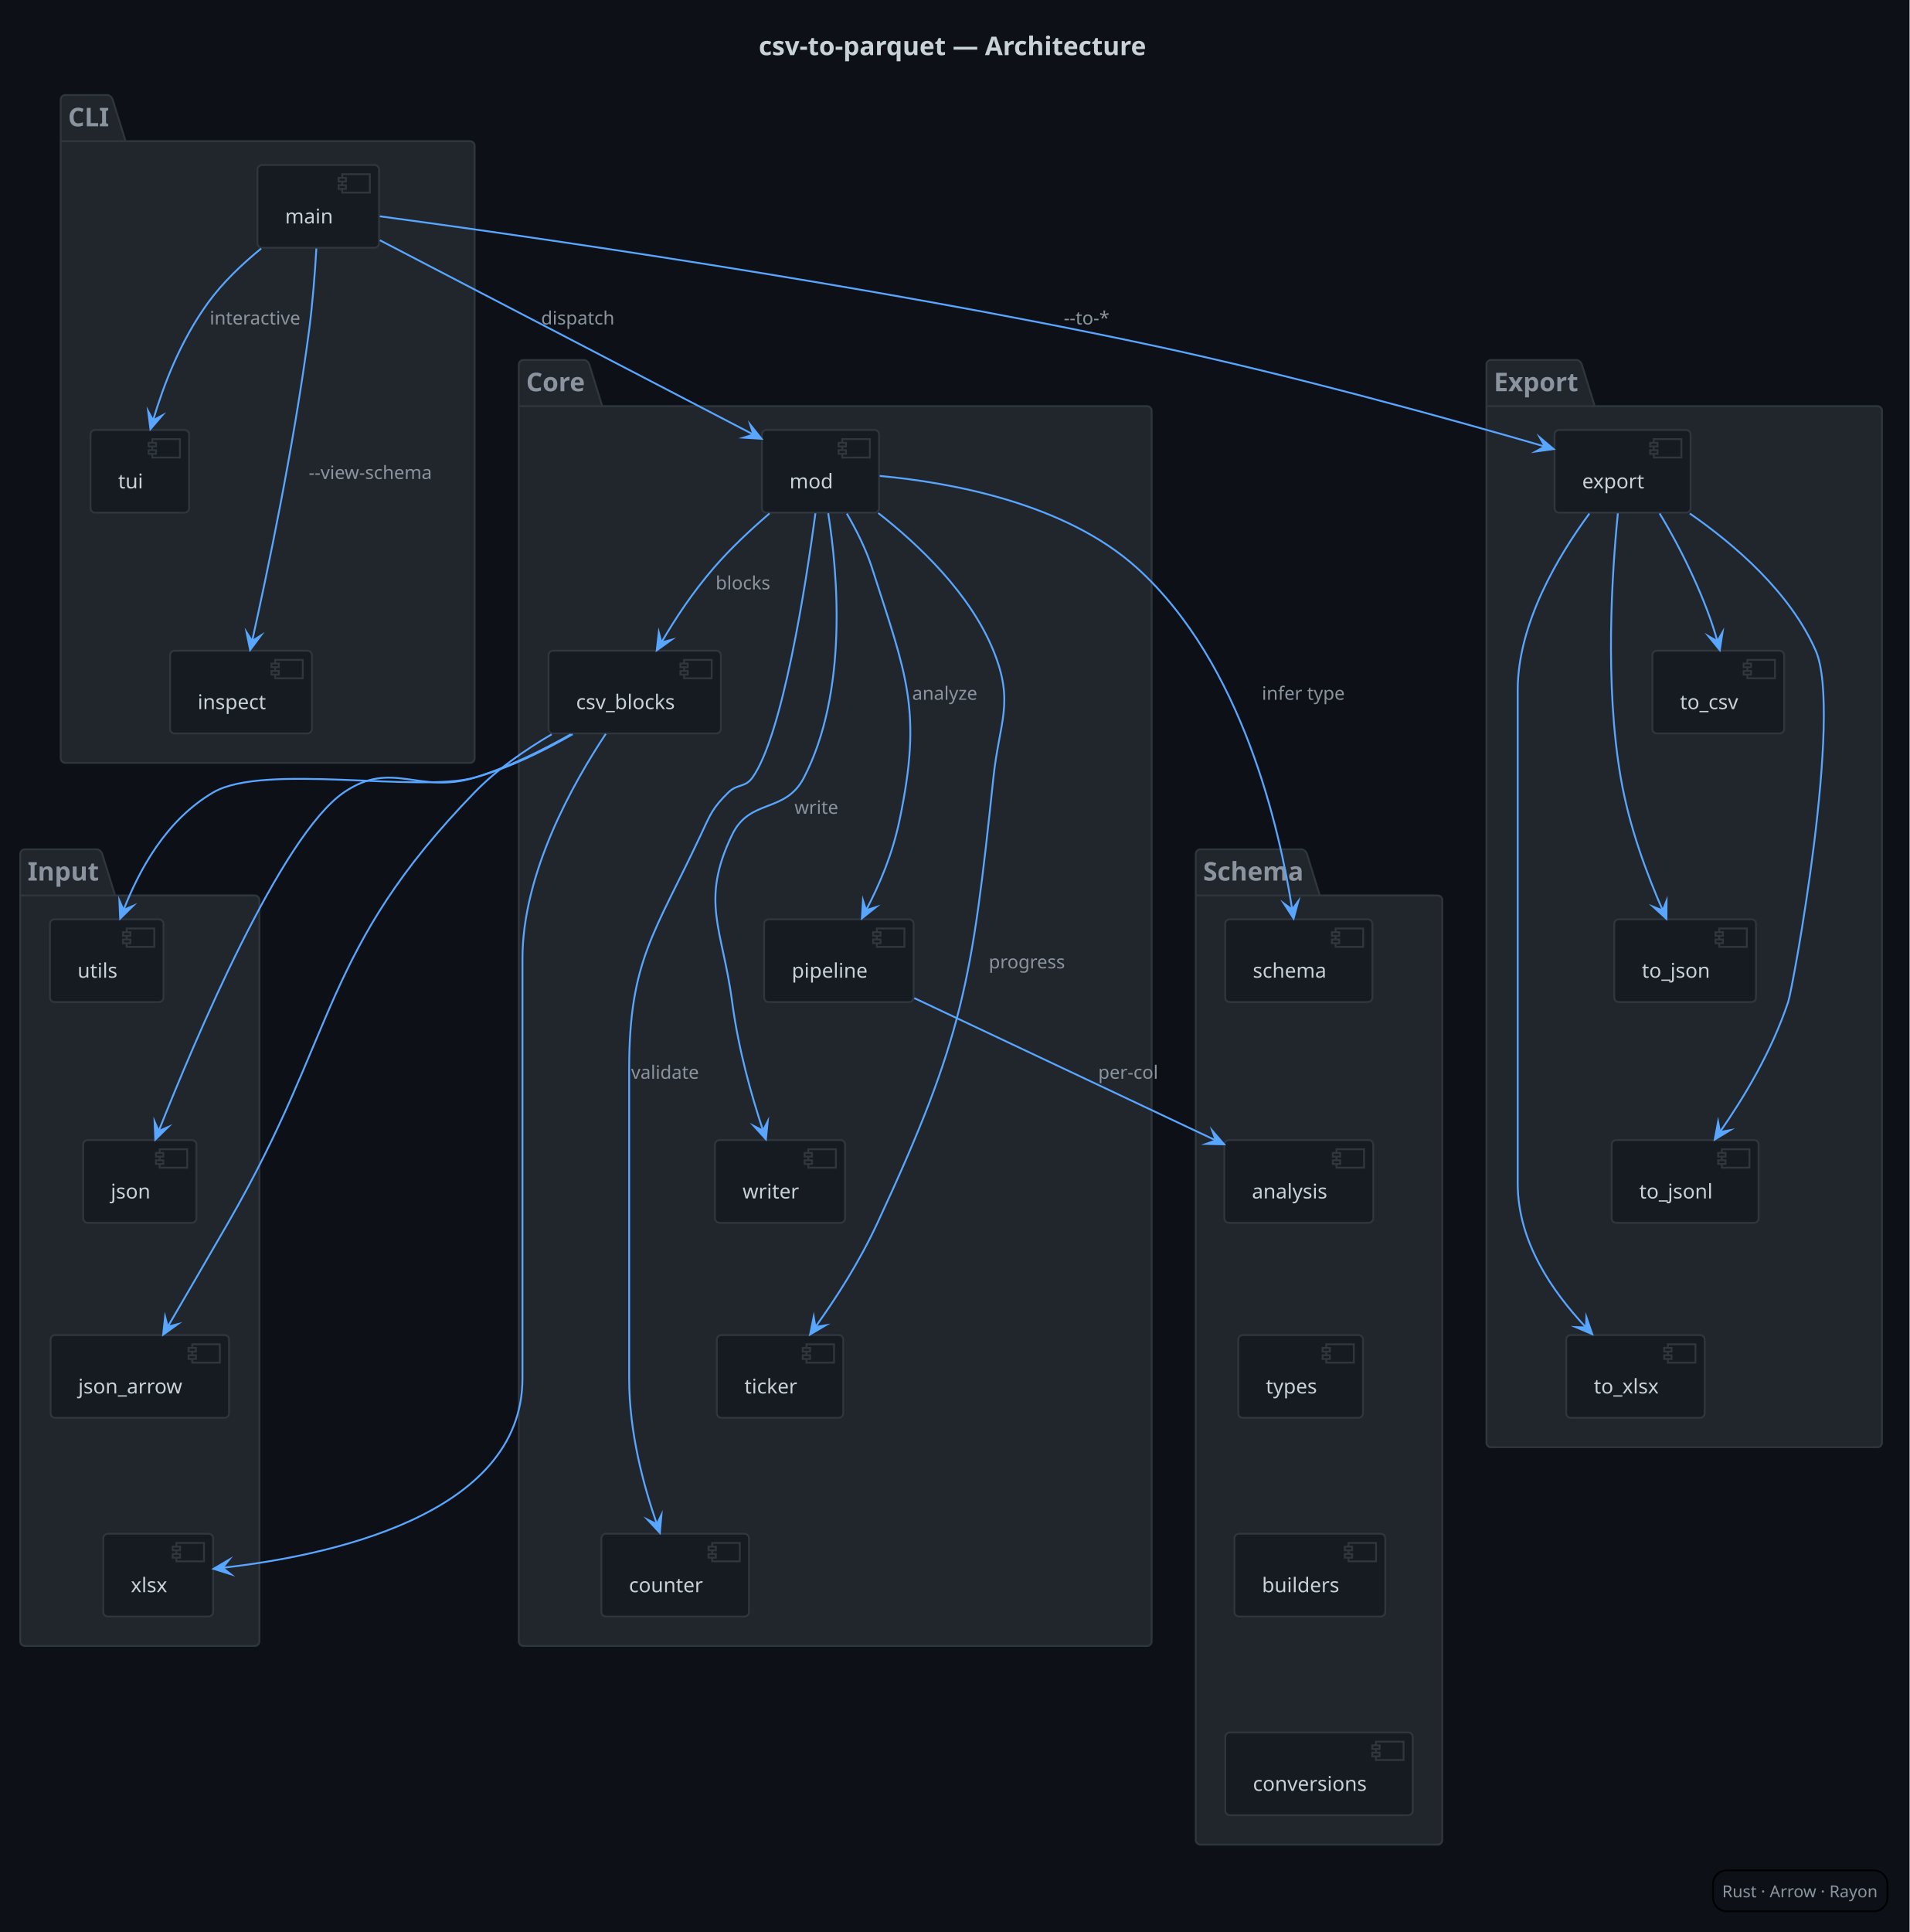
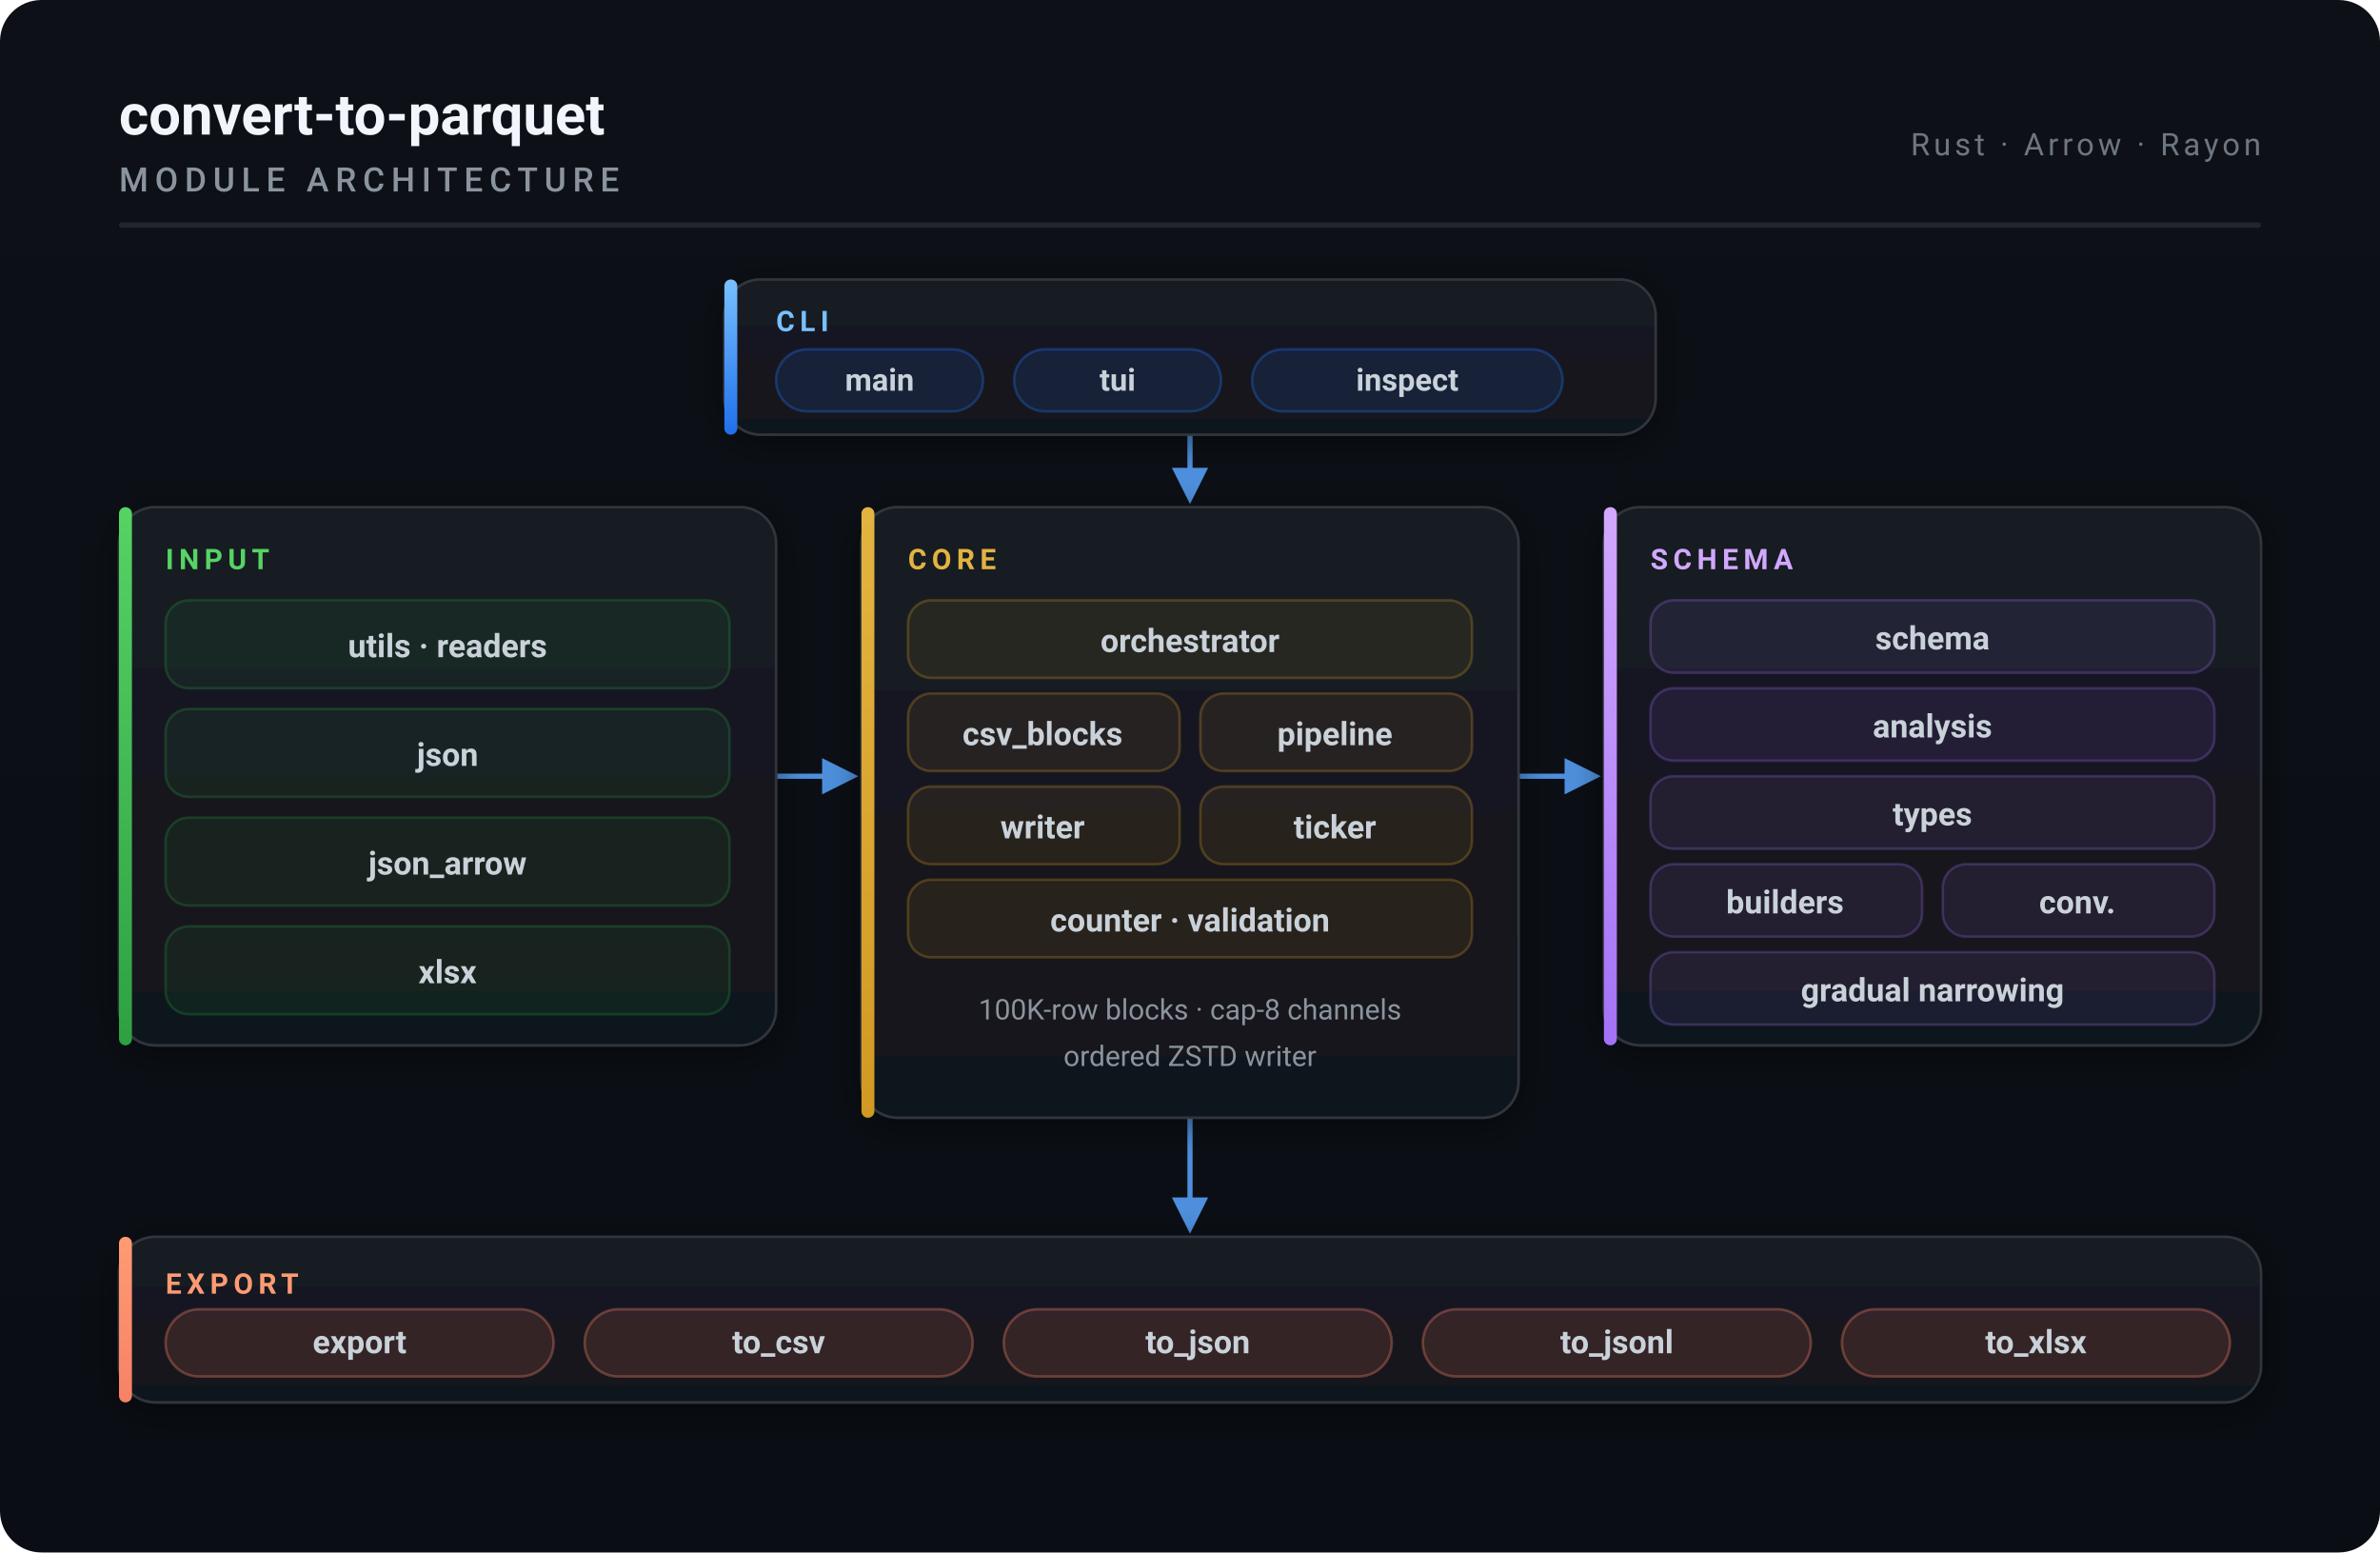
- <svg xmlns="http://www.w3.org/2000/svg" contentStyleType="text/css" data-diagram-type="DESCRIPTION" height="1050px" preserveAspectRatio="none" style="width:1038px;height:1050px;background:#0D1117;" version="1.1" viewBox="0 0 1038 1050" width="1038px" zoomAndPan="magnify">
-   <defs />
-   <g>
-     <rect fill="#0D1117" height="1050" style="stroke:none;stroke-width:1;" width="1038" x="0" y="0" />
-     <g class="title" data-source-line="38">
-       <text fill="#C9D1D9" font-family="Verdana" font-size="14" font-weight="700" lengthAdjust="spacing" textLength="211.091" x="412.454" y="29.966">csv-to-parquet — Architecture</text>
-     </g>
-     <g class="cluster" data-qualified-name="cli" data-source-line="46" id="ent0001">
-       <path d="M35.5,51.67 L58.76,51.67 A3.75,3.75 0 0 1 61.26,54.17 L68.26,76.738 L255.5,76.738 A2.5,2.5 0 0 1 258,79.238 L258,412.11 A2.5,2.5 0 0 1 255.5,414.61 L35.5,414.61 A2.5,2.5 0 0 1 33,412.11 L33,54.17 A2.5,2.5 0 0 1 35.5,51.67" fill="#21262D" style="stroke:#30363D;stroke-width:1;" />
-       <line style="stroke:#30363D;stroke-width:1;" x1="33" x2="68.26" y1="76.738" y2="76.738" />
-       <text fill="#8B949E" font-family="Verdana" font-size="14" font-weight="700" lengthAdjust="spacing" textLength="22.26" x="37" y="68.636">CLI</text>
-     </g>
-     <g class="cluster" data-qualified-name="conv" data-source-line="54" id="ent0007">
-       <path d="M284.5,195.65 L317.854,195.65 A3.75,3.75 0 0 1 320.354,198.15 L327.354,220.718 L623.5,220.718 A2.5,2.5 0 0 1 626,223.218 L626,892.04 A2.5,2.5 0 0 1 623.5,894.54 L284.5,894.54 A2.5,2.5 0 0 1 282,892.04 L282,198.15 A2.5,2.5 0 0 1 284.5,195.65" fill="#21262D" style="stroke:#30363D;stroke-width:1;" />
-       <line style="stroke:#30363D;stroke-width:1;" x1="282" x2="327.354" y1="220.718" y2="220.718" />
-       <text fill="#8B949E" font-family="Verdana" font-size="14" font-weight="700" lengthAdjust="spacing" textLength="32.354" x="286" y="212.616">Core</text>
-     </g>
-     <g class="cluster" data-qualified-name="input" data-source-line="68" id="ent0019">
-       <path d="M13.5,461.61 L53.07,461.61 A3.75,3.75 0 0 1 55.57,464.11 L62.57,486.678 L138.5,486.678 A2.5,2.5 0 0 1 141,489.178 L141,892.04 A2.5,2.5 0 0 1 138.5,894.54 L13.5,894.54 A2.5,2.5 0 0 1 11,892.04 L11,464.11 A2.5,2.5 0 0 1 13.5,461.61" fill="#21262D" style="stroke:#30363D;stroke-width:1;" />
-       <line style="stroke:#30363D;stroke-width:1;" x1="11" x2="62.57" y1="486.678" y2="486.678" />
-       <text fill="#8B949E" font-family="Verdana" font-size="14" font-weight="700" lengthAdjust="spacing" textLength="38.57" x="15" y="478.576">Input</text>
-     </g>
-     <g class="cluster" data-qualified-name="analysis" data-source-line="78" id="ent0027">
-       <path d="M652.5,461.61 L707.932,461.61 A3.75,3.75 0 0 1 710.432,464.11 L717.432,486.678 L781.5,486.678 A2.5,2.5 0 0 1 784,489.178 L784,1000.02 A2.5,2.5 0 0 1 781.5,1002.52 L652.5,1002.52 A2.5,2.5 0 0 1 650,1000.02 L650,464.11 A2.5,2.5 0 0 1 652.5,461.61" fill="#21262D" style="stroke:#30363D;stroke-width:1;" />
-       <line style="stroke:#30363D;stroke-width:1;" x1="650" x2="717.432" y1="486.678" y2="486.678" />
-       <text fill="#8B949E" font-family="Verdana" font-size="14" font-weight="700" lengthAdjust="spacing" textLength="54.432" x="654" y="478.576">Schema</text>
-     </g>
-     <g class="cluster" data-qualified-name="export" data-source-line="90" id="ent0037">
-       <path d="M810.5,195.65 L857.364,195.65 A3.75,3.75 0 0 1 859.864,198.15 L866.864,220.718 L1020.5,220.718 A2.5,2.5 0 0 1 1023,223.218 L1023,784.06 A2.5,2.5 0 0 1 1020.5,786.56 L810.5,786.56 A2.5,2.5 0 0 1 808,784.06 L808,198.15 A2.5,2.5 0 0 1 810.5,195.65" fill="#21262D" style="stroke:#30363D;stroke-width:1;" />
-       <line style="stroke:#30363D;stroke-width:1;" x1="808" x2="866.864" y1="220.718" y2="220.718" />
-       <text fill="#8B949E" font-family="Verdana" font-size="14" font-weight="700" lengthAdjust="spacing" textLength="45.864" x="812" y="212.616">Export</text>
-     </g>
-     <g class="entity" data-qualified-name="cli.main" data-source-line="47" id="ent0002">
-       <rect fill="#161B22" height="44.982" rx="2.5" ry="2.5" style="stroke:#30363D;stroke-width:1;" width="66.092" x="139.95" y="89.67" />
-       <rect fill="#161B22" height="10" style="stroke:#30363D;stroke-width:1;" width="15" x="186.042" y="94.67" />
-       <rect fill="#161B22" height="2" style="stroke:#30363D;stroke-width:1;" width="4" x="184.042" y="96.67" />
-       <rect fill="#161B22" height="2" style="stroke:#30363D;stroke-width:1;" width="4" x="184.042" y="100.67" />
-       <text fill="#C9D1D9" font-family="Verdana" font-size="11" lengthAdjust="spacing" textLength="26.092" x="154.95" y="121.429">main</text>
-     </g>
-     <g class="entity" data-qualified-name="cli.tui" data-source-line="48" id="ent0003">
-       <rect fill="#161B22" height="44.982" rx="2.5" ry="2.5" style="stroke:#30363D;stroke-width:1;" width="53.607" x="49.2" y="233.65" />
-       <rect fill="#161B22" height="10" style="stroke:#30363D;stroke-width:1;" width="15" x="82.807" y="238.65" />
-       <rect fill="#161B22" height="2" style="stroke:#30363D;stroke-width:1;" width="4" x="80.807" y="240.65" />
-       <rect fill="#161B22" height="2" style="stroke:#30363D;stroke-width:1;" width="4" x="80.807" y="244.65" />
-       <text fill="#C9D1D9" font-family="Verdana" font-size="11" lengthAdjust="spacing" textLength="13.607" x="64.2" y="265.409">tui</text>
-     </g>
-     <g class="entity" data-qualified-name="cli.inspect" data-source-line="49" id="ent0004">
-       <rect fill="#161B22" height="44.982" rx="2.5" ry="2.5" style="stroke:#30363D;stroke-width:1;" width="77.125" x="92.44" y="353.63" />
-       <rect fill="#161B22" height="10" style="stroke:#30363D;stroke-width:1;" width="15" x="149.565" y="358.63" />
-       <rect fill="#161B22" height="2" style="stroke:#30363D;stroke-width:1;" width="4" x="147.565" y="360.63" />
-       <rect fill="#161B22" height="2" style="stroke:#30363D;stroke-width:1;" width="4" x="147.565" y="364.63" />
-       <text fill="#C9D1D9" font-family="Verdana" font-size="11" lengthAdjust="spacing" textLength="37.125" x="107.44" y="385.389">inspect</text>
-     </g>
-     <g class="entity" data-qualified-name="conv.orchestrator" data-source-line="55" id="ent0008">
-       <rect fill="#161B22" height="44.982" rx="2.5" ry="2.5" style="stroke:#30363D;stroke-width:1;" width="63.705" x="414.15" y="233.65" />
-       <rect fill="#161B22" height="10" style="stroke:#30363D;stroke-width:1;" width="15" x="457.855" y="238.65" />
-       <rect fill="#161B22" height="2" style="stroke:#30363D;stroke-width:1;" width="4" x="455.855" y="240.65" />
-       <rect fill="#161B22" height="2" style="stroke:#30363D;stroke-width:1;" width="4" x="455.855" y="244.65" />
-       <text fill="#C9D1D9" font-family="Verdana" font-size="11" lengthAdjust="spacing" textLength="23.705" x="429.15" y="265.409">mod</text>
-     </g>
-     <g class="entity" data-qualified-name="conv.block_producer" data-source-line="56" id="ent0009">
-       <rect fill="#161B22" height="44.982" rx="2.5" ry="2.5" style="stroke:#30363D;stroke-width:1;" width="93.702" x="298.15" y="353.63" />
-       <rect fill="#161B22" height="10" style="stroke:#30363D;stroke-width:1;" width="15" x="371.852" y="358.63" />
-       <rect fill="#161B22" height="2" style="stroke:#30363D;stroke-width:1;" width="4" x="369.852" y="360.63" />
-       <rect fill="#161B22" height="2" style="stroke:#30363D;stroke-width:1;" width="4" x="369.852" y="364.63" />
-       <text fill="#C9D1D9" font-family="Verdana" font-size="11" lengthAdjust="spacing" textLength="53.702" x="313.15" y="385.389">csv_blocks</text>
-     </g>
-     <g class="entity" data-qualified-name="conv.pipeline" data-source-line="57" id="ent0010">
-       <rect fill="#161B22" height="44.982" rx="2.5" ry="2.5" style="stroke:#30363D;stroke-width:1;" width="81.25" x="415.38" y="499.61" />
-       <rect fill="#161B22" height="10" style="stroke:#30363D;stroke-width:1;" width="15" x="476.63" y="504.61" />
-       <rect fill="#161B22" height="2" style="stroke:#30363D;stroke-width:1;" width="4" x="474.63" y="506.61" />
-       <rect fill="#161B22" height="2" style="stroke:#30363D;stroke-width:1;" width="4" x="474.63" y="510.61" />
-       <text fill="#C9D1D9" font-family="Verdana" font-size="11" lengthAdjust="spacing" textLength="41.25" x="430.38" y="531.369">pipeline</text>
-     </g>
-     <g class="entity" data-qualified-name="conv.writer" data-source-line="58" id="ent0011">
-       <rect fill="#161B22" height="44.982" rx="2.5" ry="2.5" style="stroke:#30363D;stroke-width:1;" width="70.745" x="388.63" y="619.59" />
-       <rect fill="#161B22" height="10" style="stroke:#30363D;stroke-width:1;" width="15" x="439.375" y="624.59" />
-       <rect fill="#161B22" height="2" style="stroke:#30363D;stroke-width:1;" width="4" x="437.375" y="626.59" />
-       <rect fill="#161B22" height="2" style="stroke:#30363D;stroke-width:1;" width="4" x="437.375" y="630.59" />
-       <text fill="#C9D1D9" font-family="Verdana" font-size="11" lengthAdjust="spacing" textLength="30.745" x="403.63" y="651.349">writer</text>
-     </g>
-     <g class="entity" data-qualified-name="conv.ticker" data-source-line="59" id="ent0012">
-       <rect fill="#161B22" height="44.982" rx="2.5" ry="2.5" style="stroke:#30363D;stroke-width:1;" width="68.71" x="389.65" y="725.57" />
-       <rect fill="#161B22" height="10" style="stroke:#30363D;stroke-width:1;" width="15" x="438.36" y="730.57" />
-       <rect fill="#161B22" height="2" style="stroke:#30363D;stroke-width:1;" width="4" x="436.36" y="732.57" />
-       <rect fill="#161B22" height="2" style="stroke:#30363D;stroke-width:1;" width="4" x="436.36" y="736.57" />
-       <text fill="#C9D1D9" font-family="Verdana" font-size="11" lengthAdjust="spacing" textLength="28.71" x="404.65" y="757.329">ticker</text>
-     </g>
-     <g class="entity" data-qualified-name="conv.counter" data-source-line="60" id="ent0013">
-       <rect fill="#161B22" height="44.982" rx="2.5" ry="2.5" style="stroke:#30363D;stroke-width:1;" width="80.249" x="326.88" y="833.56" />
-       <rect fill="#161B22" height="10" style="stroke:#30363D;stroke-width:1;" width="15" x="387.129" y="838.56" />
-       <rect fill="#161B22" height="2" style="stroke:#30363D;stroke-width:1;" width="4" x="385.129" y="840.56" />
-       <rect fill="#161B22" height="2" style="stroke:#30363D;stroke-width:1;" width="4" x="385.129" y="844.56" />
-       <text fill="#C9D1D9" font-family="Verdana" font-size="11" lengthAdjust="spacing" textLength="40.249" x="341.88" y="865.319">counter</text>
-     </g>
-     <g class="entity" data-qualified-name="input.utils" data-source-line="69" id="ent0020">
-       <rect fill="#161B22" height="44.982" rx="2.5" ry="2.5" style="stroke:#30363D;stroke-width:1;" width="61.714" x="27.14" y="499.61" />
-       <rect fill="#161B22" height="10" style="stroke:#30363D;stroke-width:1;" width="15" x="68.854" y="504.61" />
-       <rect fill="#161B22" height="2" style="stroke:#30363D;stroke-width:1;" width="4" x="66.854" y="506.61" />
-       <rect fill="#161B22" height="2" style="stroke:#30363D;stroke-width:1;" width="4" x="66.854" y="510.61" />
-       <text fill="#C9D1D9" font-family="Verdana" font-size="11" lengthAdjust="spacing" textLength="21.714" x="42.14" y="531.369">utils</text>
-     </g>
-     <g class="entity" data-qualified-name="input.json_flat" data-source-line="70" id="ent0021">
-       <rect fill="#161B22" height="44.982" rx="2.5" ry="2.5" style="stroke:#30363D;stroke-width:1;" width="61.56" x="45.22" y="619.59" />
-       <rect fill="#161B22" height="10" style="stroke:#30363D;stroke-width:1;" width="15" x="86.78" y="624.59" />
-       <rect fill="#161B22" height="2" style="stroke:#30363D;stroke-width:1;" width="4" x="84.78" y="626.59" />
-       <rect fill="#161B22" height="2" style="stroke:#30363D;stroke-width:1;" width="4" x="84.78" y="630.59" />
-       <text fill="#C9D1D9" font-family="Verdana" font-size="11" lengthAdjust="spacing" textLength="21.56" x="60.22" y="651.349">json</text>
-     </g>
-     <g class="entity" data-qualified-name="input.json_nested" data-source-line="71" id="ent0022">
-       <rect fill="#161B22" height="44.982" rx="2.5" ry="2.5" style="stroke:#30363D;stroke-width:1;" width="97.002" x="27.5" y="725.57" />
-       <rect fill="#161B22" height="10" style="stroke:#30363D;stroke-width:1;" width="15" x="104.502" y="730.57" />
-       <rect fill="#161B22" height="2" style="stroke:#30363D;stroke-width:1;" width="4" x="102.502" y="732.57" />
-       <rect fill="#161B22" height="2" style="stroke:#30363D;stroke-width:1;" width="4" x="102.502" y="736.57" />
-       <text fill="#C9D1D9" font-family="Verdana" font-size="11" lengthAdjust="spacing" textLength="57.002" x="42.5" y="757.329">json_arrow</text>
-     </g>
-     <g class="entity" data-qualified-name="input.xlsx" data-source-line="72" id="ent0023">
-       <rect fill="#161B22" height="44.982" rx="2.5" ry="2.5" style="stroke:#30363D;stroke-width:1;" width="59.745" x="56.13" y="833.56" />
-       <rect fill="#161B22" height="10" style="stroke:#30363D;stroke-width:1;" width="15" x="95.875" y="838.56" />
-       <rect fill="#161B22" height="2" style="stroke:#30363D;stroke-width:1;" width="4" x="93.875" y="840.56" />
-       <rect fill="#161B22" height="2" style="stroke:#30363D;stroke-width:1;" width="4" x="93.875" y="844.56" />
-       <text fill="#C9D1D9" font-family="Verdana" font-size="11" lengthAdjust="spacing" textLength="19.745" x="71.13" y="865.319">xlsx</text>
-     </g>
-     <g class="entity" data-qualified-name="analysis.schema" data-source-line="79" id="ent0028">
-       <rect fill="#161B22" height="44.982" rx="2.5" ry="2.5" style="stroke:#30363D;stroke-width:1;" width="80.007" x="666" y="499.61" />
-       <rect fill="#161B22" height="10" style="stroke:#30363D;stroke-width:1;" width="15" x="726.007" y="504.61" />
-       <rect fill="#161B22" height="2" style="stroke:#30363D;stroke-width:1;" width="4" x="724.007" y="506.61" />
-       <rect fill="#161B22" height="2" style="stroke:#30363D;stroke-width:1;" width="4" x="724.007" y="510.61" />
-       <text fill="#C9D1D9" font-family="Verdana" font-size="11" lengthAdjust="spacing" textLength="40.007" x="681" y="531.369">schema</text>
-     </g>
-     <g class="entity" data-qualified-name="analysis.ad" data-source-line="80" id="ent0029">
-       <rect fill="#161B22" height="44.982" rx="2.5" ry="2.5" style="stroke:#30363D;stroke-width:1;" width="80.964" x="665.52" y="619.59" />
-       <rect fill="#161B22" height="10" style="stroke:#30363D;stroke-width:1;" width="15" x="726.484" y="624.59" />
-       <rect fill="#161B22" height="2" style="stroke:#30363D;stroke-width:1;" width="4" x="724.484" y="626.59" />
-       <rect fill="#161B22" height="2" style="stroke:#30363D;stroke-width:1;" width="4" x="724.484" y="630.59" />
-       <text fill="#C9D1D9" font-family="Verdana" font-size="11" lengthAdjust="spacing" textLength="40.964" x="680.52" y="651.349">analysis</text>
-     </g>
-     <g class="entity" data-qualified-name="analysis.types" data-source-line="81" id="ent0030">
-       <rect fill="#161B22" height="44.982" rx="2.5" ry="2.5" style="stroke:#30363D;stroke-width:1;" width="67.819" x="673.09" y="725.57" />
-       <rect fill="#161B22" height="10" style="stroke:#30363D;stroke-width:1;" width="15" x="720.909" y="730.57" />
-       <rect fill="#161B22" height="2" style="stroke:#30363D;stroke-width:1;" width="4" x="718.909" y="732.57" />
-       <rect fill="#161B22" height="2" style="stroke:#30363D;stroke-width:1;" width="4" x="718.909" y="736.57" />
-       <text fill="#C9D1D9" font-family="Verdana" font-size="11" lengthAdjust="spacing" textLength="27.819" x="688.09" y="757.329">types</text>
-     </g>
-     <g class="entity" data-qualified-name="analysis.builders" data-source-line="82" id="ent0031">
-       <rect fill="#161B22" height="44.982" rx="2.5" ry="2.5" style="stroke:#30363D;stroke-width:1;" width="82.02" x="670.99" y="833.56" />
-       <rect fill="#161B22" height="10" style="stroke:#30363D;stroke-width:1;" width="15" x="733.01" y="838.56" />
-       <rect fill="#161B22" height="2" style="stroke:#30363D;stroke-width:1;" width="4" x="731.01" y="840.56" />
-       <rect fill="#161B22" height="2" style="stroke:#30363D;stroke-width:1;" width="4" x="731.01" y="844.56" />
-       <text fill="#C9D1D9" font-family="Verdana" font-size="11" lengthAdjust="spacing" textLength="42.02" x="685.99" y="865.319">builders</text>
-     </g>
-     <g class="entity" data-qualified-name="analysis.convs" data-source-line="83" id="ent0032">
-       <rect fill="#161B22" height="44.982" rx="2.5" ry="2.5" style="stroke:#30363D;stroke-width:1;" width="101.897" x="666.05" y="941.54" />
-       <rect fill="#161B22" height="10" style="stroke:#30363D;stroke-width:1;" width="15" x="747.947" y="946.54" />
-       <rect fill="#161B22" height="2" style="stroke:#30363D;stroke-width:1;" width="4" x="745.947" y="948.54" />
-       <rect fill="#161B22" height="2" style="stroke:#30363D;stroke-width:1;" width="4" x="745.947" y="952.54" />
-       <text fill="#C9D1D9" font-family="Verdana" font-size="11" lengthAdjust="spacing" textLength="61.897" x="681.05" y="973.299">conversions</text>
-     </g>
-     <g class="entity" data-qualified-name="export.ed" data-source-line="91" id="ent0038">
-       <rect fill="#161B22" height="44.982" rx="2.5" ry="2.5" style="stroke:#30363D;stroke-width:1;" width="73.957" x="845.02" y="233.65" />
-       <rect fill="#161B22" height="10" style="stroke:#30363D;stroke-width:1;" width="15" x="898.977" y="238.65" />
-       <rect fill="#161B22" height="2" style="stroke:#30363D;stroke-width:1;" width="4" x="896.977" y="240.65" />
-       <rect fill="#161B22" height="2" style="stroke:#30363D;stroke-width:1;" width="4" x="896.977" y="244.65" />
-       <text fill="#C9D1D9" font-family="Verdana" font-size="11" lengthAdjust="spacing" textLength="33.957" x="860.02" y="265.409">export</text>
-     </g>
-     <g class="entity" data-qualified-name="export.to_csv" data-source-line="92" id="ent0039">
-       <rect fill="#161B22" height="44.982" rx="2.5" ry="2.5" style="stroke:#30363D;stroke-width:1;" width="71.647" x="898.18" y="353.63" />
-       <rect fill="#161B22" height="10" style="stroke:#30363D;stroke-width:1;" width="15" x="949.827" y="358.63" />
-       <rect fill="#161B22" height="2" style="stroke:#30363D;stroke-width:1;" width="4" x="947.827" y="360.63" />
-       <rect fill="#161B22" height="2" style="stroke:#30363D;stroke-width:1;" width="4" x="947.827" y="364.63" />
-       <text fill="#C9D1D9" font-family="Verdana" font-size="11" lengthAdjust="spacing" textLength="31.647" x="913.18" y="385.389">to_csv</text>
-     </g>
-     <g class="entity" data-qualified-name="export.to_json" data-source-line="93" id="ent0040">
-       <rect fill="#161B22" height="44.982" rx="2.5" ry="2.5" style="stroke:#30363D;stroke-width:1;" width="77.07" x="877.47" y="499.61" />
-       <rect fill="#161B22" height="10" style="stroke:#30363D;stroke-width:1;" width="15" x="934.54" y="504.61" />
-       <rect fill="#161B22" height="2" style="stroke:#30363D;stroke-width:1;" width="4" x="932.54" y="506.61" />
-       <rect fill="#161B22" height="2" style="stroke:#30363D;stroke-width:1;" width="4" x="932.54" y="510.61" />
-       <text fill="#C9D1D9" font-family="Verdana" font-size="11" lengthAdjust="spacing" textLength="37.07" x="892.47" y="531.369">to_json</text>
-     </g>
-     <g class="entity" data-qualified-name="export.to_jsonl" data-source-line="94" id="ent0041">
-       <rect fill="#161B22" height="44.982" rx="2.5" ry="2.5" style="stroke:#30363D;stroke-width:1;" width="79.908" x="876.05" y="619.59" />
-       <rect fill="#161B22" height="10" style="stroke:#30363D;stroke-width:1;" width="15" x="935.958" y="624.59" />
-       <rect fill="#161B22" height="2" style="stroke:#30363D;stroke-width:1;" width="4" x="933.958" y="626.59" />
-       <rect fill="#161B22" height="2" style="stroke:#30363D;stroke-width:1;" width="4" x="933.958" y="630.59" />
-       <text fill="#C9D1D9" font-family="Verdana" font-size="11" lengthAdjust="spacing" textLength="39.908" x="891.05" y="651.349">to_jsonl</text>
-     </g>
-     <g class="entity" data-qualified-name="export.to_xlsx" data-source-line="95" id="ent0042">
-       <rect fill="#161B22" height="44.982" rx="2.5" ry="2.5" style="stroke:#30363D;stroke-width:1;" width="75.255" x="851.37" y="725.57" />
-       <rect fill="#161B22" height="10" style="stroke:#30363D;stroke-width:1;" width="15" x="906.625" y="730.57" />
-       <rect fill="#161B22" height="2" style="stroke:#30363D;stroke-width:1;" width="4" x="904.625" y="732.57" />
-       <rect fill="#161B22" height="2" style="stroke:#30363D;stroke-width:1;" width="4" x="904.625" y="736.57" />
-       <text fill="#C9D1D9" font-family="Verdana" font-size="11" lengthAdjust="spacing" textLength="35.255" x="866.37" y="757.329">to_xlsx</text>
-     </g>
-     <g class="link" data-entity-1="ent0002" data-entity-2="ent0003" data-link-type="dependency" data-source-line="105" id="lnk48">
-       <path d="M141.95,135.07 C131.72,143.43 120.95,153.63 113,164.65 C97.81,185.71 88.997,209.131 83.207,228.421" fill="none" id="main-to-tui-1" style="stroke:#58A6FF;stroke-width:1;" />
-       <polygon fill="#58A6FF" points="81.77,233.21,88.189,225.74,83.207,228.421,80.526,223.44,81.77,233.21" style="stroke:#58A6FF;stroke-width:1;stroke-linejoin:miter;stroke-miterlimit:10;" />
-       <text fill="#8B949E" font-family="Verdana" font-size="10" lengthAdjust="spacing" textLength="49.46" x="114" y="176.34">interactive</text>
-     </g>
-     <g class="link" data-entity-1="ent0008" data-entity-2="ent0009" data-link-type="dependency" data-source-line="108" id="lnk50">
-       <path d="M418.29,279.05 C408.19,287.72 397.03,298.11 388,308.63 C376.09,322.5 367.487,335.601 359.527,349.121" fill="none" id="orchestrator-to-block_producer-1" style="stroke:#58A6FF;stroke-width:1;" />
-       <polygon fill="#58A6FF" points="356.99,353.43,365.003,347.704,359.527,349.121,358.109,343.645,356.99,353.43" style="stroke:#58A6FF;stroke-width:1;stroke-linejoin:miter;stroke-miterlimit:10;" />
-       <text fill="#8B949E" font-family="Verdana" font-size="10" lengthAdjust="spacing" textLength="29.71" x="389" y="320.32">blocks</text>
-     </g>
-     <g class="link" data-entity-1="ent0038" data-entity-2="ent0039" data-link-type="dependency" data-source-line="123" id="lnk62">
-       <path d="M902.14,279.05 C915.01,300.24 927.764,327.346 933.534,348.496" fill="none" id="ed-to-to_csv-1" style="stroke:#58A6FF;stroke-width:1;" />
-       <polygon fill="#58A6FF" points="934.85,353.32,936.34,343.584,933.534,348.496,928.622,345.69,934.85,353.32" style="stroke:#58A6FF;stroke-width:1;stroke-linejoin:miter;stroke-miterlimit:10;" />
-     </g>
-     <g class="link" data-entity-1="ent0002" data-entity-2="ent0008" data-link-type="dependency" data-source-line="104" id="lnk47">
-       <path d="M206.48,130.57 C259.44,158.11 357.444,209.083 409.514,236.163" fill="none" id="main-to-orchestrator" style="stroke:#58A6FF;stroke-width:1;" />
-       <polygon fill="#58A6FF" points="413.95,238.47,407.811,230.768,409.514,236.163,404.12,237.866,413.95,238.47" style="stroke:#58A6FF;stroke-width:1;stroke-linejoin:miter;stroke-miterlimit:10;" />
-       <text fill="#8B949E" font-family="Verdana" font-size="10" lengthAdjust="spacing" textLength="39.87" x="294.15" y="176.34">dispatch</text>
-     </g>
-     <g class="link" data-entity-1="ent0002" data-entity-2="ent0004" data-link-type="dependency" data-source-line="106" id="lnk49">
-       <path d="M171.97,135.08 C171.21,148.07 169.95,164.84 168,179.65 C159.63,243.17 145.044,312.389 137.054,348.379" fill="none" id="main-to-inspect" style="stroke:#58A6FF;stroke-width:1;" />
-       <polygon fill="#58A6FF" points="135.97,353.26,141.826,345.341,137.054,348.379,134.016,343.607,135.97,353.26" style="stroke:#58A6FF;stroke-width:1;stroke-linejoin:miter;stroke-miterlimit:10;" />
-       <text fill="#8B949E" font-family="Verdana" font-size="10" lengthAdjust="spacing" textLength="67.19" x="167.8" y="260.33">--view-schema</text>
-     </g>
-     <g class="link" data-entity-1="ent0008" data-entity-2="ent0010" data-link-type="dependency" data-source-line="109" id="lnk51">
-       <path d="M460.33,279.13 C465.44,287.96 470.74,298.45 474,308.63 C492.7,366.95 501.53,385.66 489,445.61 C485.05,464.51 478.39,480.03 470.8,494.68" fill="none" id="orchestrator-to-pipeline" style="stroke:#58A6FF;stroke-width:1;" />
-       <polygon fill="#58A6FF" points="468.5,499.12,476.192,492.969,470.8,494.68,469.089,489.289,468.5,499.12" style="stroke:#58A6FF;stroke-width:1;stroke-linejoin:miter;stroke-miterlimit:10;" />
-       <text fill="#8B949E" font-family="Verdana" font-size="10" lengthAdjust="spacing" textLength="35.42" x="495.84" y="380.31">analyze</text>
-     </g>
-     <g class="link" data-entity-1="ent0008" data-entity-2="ent0011" data-link-type="dependency" data-source-line="110" id="lnk52">
-       <path d="M450.2,278.96 C455.44,312.08 461.03,376.09 437,422.61 C426.84,442.28 407.62,433.67 398,453.61 C380.43,490.03 392.69,504.51 398,544.59 C401.46,570.74 408.42,595.099 414.77,614.439" fill="none" id="orchestrator-to-writer" style="stroke:#58A6FF;stroke-width:1;" />
-       <polygon fill="#58A6FF" points="416.33,619.19,417.323,609.391,414.77,614.439,409.722,611.887,416.33,619.19" style="stroke:#58A6FF;stroke-width:1;stroke-linejoin:miter;stroke-miterlimit:10;" />
-       <text fill="#8B949E" font-family="Verdana" font-size="10" lengthAdjust="spacing" textLength="23.82" x="431.86" y="442.3">write</text>
-     </g>
-     <g class="link" data-entity-1="ent0008" data-entity-2="ent0012" data-link-type="dependency" data-source-line="111" id="lnk53">
-       <path d="M477.41,278.83 C499.55,296.17 527.4,322.65 540,353.63 C551.55,382.03 543.21,392.12 540,422.61 C528.35,533.12 523.84,563.8 477,664.57 C466.88,686.34 454.732,705.078 443.252,721.188" fill="none" id="orchestrator-to-ticker" style="stroke:#58A6FF;stroke-width:1;" />
-       <polygon fill="#58A6FF" points="440.35,725.26,448.83,720.252,443.252,721.188,442.315,715.609,440.35,725.26" style="stroke:#58A6FF;stroke-width:1;stroke-linejoin:miter;stroke-miterlimit:10;" />
-       <text fill="#8B949E" font-family="Verdana" font-size="10" lengthAdjust="spacing" textLength="41.83" x="537.48" y="526.29">progress</text>
-     </g>
-     <g class="link" data-entity-1="ent0008" data-entity-2="ent0013" data-link-type="dependency" data-source-line="112" id="lnk54">
-       <path d="M443.25,278.99 C437.95,318.45 425.37,399.66 409,422.61 C405.06,428.13 400.86,425.88 396,430.61 C387.26,439.13 386.17,442.56 381,453.61 C355.9,507.28 342,521.84 342,581.09 C342,581.09 342,581.09 342,749.07 C342,778.75 349.775,807.151 357.055,828.341" fill="none" id="orchestrator-to-counter" style="stroke:#58A6FF;stroke-width:1;" />
-       <polygon fill="#58A6FF" points="358.68,833.07,359.539,823.259,357.055,828.341,351.973,825.858,358.68,833.07" style="stroke:#58A6FF;stroke-width:1;stroke-linejoin:miter;stroke-miterlimit:10;" />
-       <text fill="#8B949E" font-family="Verdana" font-size="10" lengthAdjust="spacing" textLength="36.86" x="343.06" y="586.28">validate</text>
-     </g>
-     <g class="link" data-entity-1="ent0008" data-entity-2="ent0028" data-link-type="dependency" data-source-line="114" id="lnk55">
-       <path d="M478.21,258.67 C516.1,262.13 578.79,273.22 618,308.63 C675.63,360.68 695.72,451.339 702.41,494.279" fill="none" id="orchestrator-to-schema" style="stroke:#58A6FF;stroke-width:1;" />
-       <polygon fill="#58A6FF" points="703.18,499.22,705.747,489.711,702.41,494.279,697.842,490.943,703.18,499.22" style="stroke:#58A6FF;stroke-width:1;stroke-linejoin:miter;stroke-miterlimit:10;" />
-       <text fill="#8B949E" font-family="Verdana" font-size="10" lengthAdjust="spacing" textLength="45.07" x="685.92" y="380.31">infer type</text>
-     </g>
-     <g class="link" data-entity-1="ent0010" data-entity-2="ent0029" data-link-type="dependency" data-source-line="115" id="lnk56">
-       <path d="M497,542.45 C543.55,564.42 614.488,597.896 660.868,619.786" fill="none" id="pipeline-to-ad" style="stroke:#58A6FF;stroke-width:1;" />
-       <polygon fill="#58A6FF" points="665.39,621.92,658.958,614.461,660.868,619.786,655.544,621.696,665.39,621.92" style="stroke:#58A6FF;stroke-width:1;stroke-linejoin:miter;stroke-miterlimit:10;" />
-       <text fill="#8B949E" font-family="Verdana" font-size="10" lengthAdjust="spacing" textLength="32.57" x="596.97" y="586.28">per-col</text>
-     </g>
-     <g class="link" data-entity-1="ent0009" data-entity-2="ent0020" data-link-type="dependency" data-source-line="117" id="lnk57">
-       <path d="M311.27,399.05 C295.69,408.03 276.57,417.49 258,422.61 C227.53,431.01 143.29,414.67 116,430.61 C90.06,445.76 75.629,472.997 67.149,494.567" fill="none" id="block_producer-to-utils" style="stroke:#58A6FF;stroke-width:1;" />
-       <polygon fill="#58A6FF" points="65.32,499.22,72.336,492.308,67.149,494.567,64.89,489.38,65.32,499.22" style="stroke:#58A6FF;stroke-width:1;stroke-linejoin:miter;stroke-miterlimit:10;" />
-     </g>
-     <g class="link" data-entity-1="ent0009" data-entity-2="ent0021" data-link-type="dependency" data-source-line="118" id="lnk58">
-       <path d="M310.3,399.04 C294.85,407.79 276.09,417.07 258,422.61 C227.63,431.9 213.23,412.71 187,430.61 C152.71,454.01 105.684,565.773 86.264,614.703" fill="none" id="block_producer-to-json_flat" style="stroke:#58A6FF;stroke-width:1;" />
-       <polygon fill="#58A6FF" points="84.42,619.35,91.458,612.46,86.264,614.703,84.022,609.509,84.42,619.35" style="stroke:#58A6FF;stroke-width:1;stroke-linejoin:miter;stroke-miterlimit:10;" />
-     </g>
-     <g class="link" data-entity-1="ent0009" data-entity-2="ent0022" data-link-type="dependency" data-source-line="119" id="lnk59">
-       <path d="M299.86,399.1 C285.36,407.59 269.97,418.26 258,430.61 C174.6,516.65 183.91,560.8 124,664.57 C112.07,685.24 100.89,704.442 91.19,721.062" fill="none" id="block_producer-to-json_nested" style="stroke:#58A6FF;stroke-width:1;" />
-       <polygon fill="#58A6FF" points="88.67,725.38,96.661,719.623,91.19,721.062,89.752,715.591,88.67,725.38" style="stroke:#58A6FF;stroke-width:1;stroke-linejoin:miter;stroke-miterlimit:10;" />
-     </g>
-     <g class="link" data-entity-1="ent0009" data-entity-2="ent0023" data-link-type="dependency" data-source-line="120" id="lnk60">
-       <path d="M329.29,398.85 C311.22,426.03 284,474.68 284,521.1 C284,521.1 284,521.1 284,749.07 C284,824.32 176.428,845.777 121.038,852.057" fill="none" id="block_producer-to-xlsx" style="stroke:#58A6FF;stroke-width:1;" />
-       <polygon fill="#58A6FF" points="116.07,852.62,125.463,855.581,121.038,852.057,124.562,847.631,116.07,852.62" style="stroke:#58A6FF;stroke-width:1;stroke-linejoin:miter;stroke-miterlimit:10;" />
-     </g>
-     <g class="link" data-entity-1="ent0002" data-entity-2="ent0038" data-link-type="dependency" data-source-line="122" id="lnk61">
-       <path d="M206.45,117.55 C281.78,127.68 470.31,154.4 626,187.65 C704.44,204.4 790.088,228.278 839.728,242.668" fill="none" id="main-to-ed" style="stroke:#58A6FF;stroke-width:1;" />
-       <polygon fill="#58A6FF" points="844.53,244.06,837,237.712,839.728,242.668,834.772,245.396,844.53,244.06" style="stroke:#58A6FF;stroke-width:1;stroke-linejoin:miter;stroke-miterlimit:10;" />
-       <text fill="#8B949E" font-family="Verdana" font-size="10" lengthAdjust="spacing" textLength="24.83" x="578.23" y="176.34">--to-*</text>
-     </g>
-     <g class="link" data-entity-1="ent0038" data-entity-2="ent0040" data-link-type="dependency" data-source-line="124" id="lnk63">
-       <path d="M879.44,279.02 C876.26,310.89 872.24,371.79 881,422.61 C885.72,449.97 895.299,475.228 903.849,494.808" fill="none" id="ed-to-to_json" style="stroke:#58A6FF;stroke-width:1;" />
-       <polygon fill="#58A6FF" points="905.85,499.39,905.914,489.541,903.849,494.808,898.583,492.743,905.85,499.39" style="stroke:#58A6FF;stroke-width:1;stroke-linejoin:miter;stroke-miterlimit:10;" />
-     </g>
-     <g class="link" data-entity-1="ent0038" data-entity-2="ent0041" data-link-type="dependency" data-source-line="125" id="lnk64">
-       <path d="M918.55,279.07 C942.97,296.01 973.06,321.89 987,353.63 C1001.83,387.39 974.67,536.63 972,544.59 C962.75,572.13 947.958,596.42 934.938,615.21" fill="none" id="ed-to-to_jsonl" style="stroke:#58A6FF;stroke-width:1;" />
-       <polygon fill="#58A6FF" points="932.09,619.32,940.504,614.201,934.938,615.21,933.928,609.644,932.09,619.32" style="stroke:#58A6FF;stroke-width:1;stroke-linejoin:miter;stroke-miterlimit:10;" />
-     </g>
-     <g class="link" data-entity-1="ent0038" data-entity-2="ent0042" data-link-type="dependency" data-source-line="126" id="lnk65">
-       <path d="M863.96,279.11 C847.27,301.74 825,338.72 825,375.12 C825,375.12 825,375.12 825,643.08 C825,675.09 843.859,701.864 862.119,721.434" fill="none" id="ed-to-to_xlsx" style="stroke:#58A6FF;stroke-width:1;" />
-       <polygon fill="#58A6FF" points="865.53,725.09,862.315,715.781,862.119,721.434,856.466,721.238,865.53,725.09" style="stroke:#58A6FF;stroke-width:1;stroke-linejoin:miter;stroke-miterlimit:10;" />
-     </g>
-     <g class="legend" data-source-line="39">
-       <rect fill="none" height="22.258" rx="7.5" ry="7.5" style="stroke:#000000;stroke-width:1;" width="94.853" x="931.147" y="1016.52" />
-       <text fill="#8B949E" font-family="Verdana" font-size="9" lengthAdjust="spacing" textLength="84.853" x="936.147" y="1031.141">Rust · Arrow · Rayon</text>
-     </g>
+ <svg xmlns="http://www.w3.org/2000/svg" viewBox="0 0 920 600" font-family="ui-sans-serif,-apple-system,'Segoe UI',Roboto,Helvetica,Arial,sans-serif">
+   <defs>
+     <linearGradient id="bg" x1="0" y1="0" x2="0" y2="1">
+       <stop offset="0" stop-color="#0d1117" />
+       <stop offset="1" stop-color="#0a0e14" />
+     </linearGradient>
+     <linearGradient id="card" x1="0" y1="0" x2="0" y2="1">
+       <stop offset="0" stop-color="#161b22" />
+       <stop offset="1" stop-color="#11161d" />
+     </linearGradient>
+     <linearGradient id="gCli" x1="0" y1="0" x2="0" y2="1">
+       <stop offset="0" stop-color="#79c0ff" />
+       <stop offset="1" stop-color="#1f6feb" />
+     </linearGradient>
+     <linearGradient id="gInput" x1="0" y1="0" x2="0" y2="1">
+       <stop offset="0" stop-color="#56d364" />
+       <stop offset="1" stop-color="#2ea043" />
+     </linearGradient>
+     <linearGradient id="gCore" x1="0" y1="0" x2="0" y2="1">
+       <stop offset="0" stop-color="#e3b341" />
+       <stop offset="1" stop-color="#d29922" />
+     </linearGradient>
+     <linearGradient id="gSchema" x1="0" y1="0" x2="0" y2="1">
+       <stop offset="0" stop-color="#d2a8ff" />
+       <stop offset="1" stop-color="#a371f7" />
+     </linearGradient>
+     <linearGradient id="gExport" x1="0" y1="0" x2="0" y2="1">
+       <stop offset="0" stop-color="#ff9b72" />
+       <stop offset="1" stop-color="#f78166" />
+     </linearGradient>
+     <filter id="soft" x="-20%" y="-20%" width="140%" height="140%">
+       <feDropShadow dx="0" dy="3" stdDeviation="6" flood-color="#000000" flood-opacity="0.45" />
+     </filter>
+     <marker id="arrow" viewBox="0 0 10 10" refX="8" refY="5" markerWidth="7" markerHeight="7" orient="auto-start-reverse">
+       <path d="M0 0 L10 5 L0 10 z" fill="#58a6ff" />
+     </marker>
+   </defs>
+   <rect width="920" height="600" rx="16" fill="url(#bg)" />
+   <text x="46" y="52" fill="#f0f6fc" font-size="22" font-weight="700">convert-to-parquet</text>
+   <text x="46" y="74" fill="#8b949e" font-size="13" font-weight="500" letter-spacing="2.5">MODULE ARCHITECTURE</text>
+   <text x="874" y="60" text-anchor="end" fill="#6e7681" font-size="12" letter-spacing="1.5">Rust · Arrow · Rayon</text>
+   <rect x="46" y="86" width="828" height="2" rx="1" fill="#21262d" />
+   <g stroke="#58a6ff" stroke-width="2" fill="none" marker-end="url(#arrow)" opacity="0.85">
+     <path d="M460 168 L460 192" />
+     <path d="M300 300 L329 300" />
+     <path d="M587 300 L616 300" />
+     <path d="M460 432 L460 474" />
+   </g>
+   <g filter="url(#soft)">
+     <rect x="280" y="108" width="360" height="60" rx="14" fill="url(#card)" stroke="#30363d" />
+   </g>
+   <rect x="280" y="108" width="5" height="60" rx="2.5" fill="url(#gCli)" />
+   <text x="300" y="128" fill="#79c0ff" font-size="11" font-weight="700" letter-spacing="2">CLI</text>
+   <g font-size="12" fill="#c9d1d9" font-weight="600" text-anchor="middle">
+     <rect x="300" y="135" width="80" height="24" rx="12" fill="#1f6feb22" stroke="#1f6feb55" />
+     <text x="340" y="151">main</text>
+     <rect x="392" y="135" width="80" height="24" rx="12" fill="#1f6feb22" stroke="#1f6feb55" />
+     <text x="432" y="151">tui</text>
+     <rect x="484" y="135" width="120" height="24" rx="12" fill="#1f6feb22" stroke="#1f6feb55" />
+     <text x="544" y="151">inspect</text>
+   </g>
+   <g filter="url(#soft)">
+     <rect x="46" y="196" width="254" height="208" rx="14" fill="url(#card)" stroke="#30363d" />
+   </g>
+   <rect x="46" y="196" width="5" height="208" rx="2.5" fill="url(#gInput)" />
+   <text x="64" y="220" fill="#56d364" font-size="11" font-weight="700" letter-spacing="2">INPUT</text>
+   <g font-size="12.5" fill="#c9d1d9" font-weight="600" text-anchor="middle">
+     <rect x="64" y="232" width="218" height="34" rx="9" fill="#2ea04318" stroke="#2ea04340" />
+     <text x="173" y="254">utils · readers</text>
+     <rect x="64" y="274" width="218" height="34" rx="9" fill="#2ea04318" stroke="#2ea04340" />
+     <text x="173" y="296">json</text>
+     <rect x="64" y="316" width="218" height="34" rx="9" fill="#2ea04318" stroke="#2ea04340" />
+     <text x="173" y="338">json_arrow</text>
+     <rect x="64" y="358" width="218" height="34" rx="9" fill="#2ea04318" stroke="#2ea04340" />
+     <text x="173" y="380">xlsx</text>
+   </g>
+   <g filter="url(#soft)">
+     <rect x="333" y="196" width="254" height="236" rx="14" fill="url(#card)" stroke="#30363d" />
+   </g>
+   <rect x="333" y="196" width="5" height="236" rx="2.5" fill="url(#gCore)" />
+   <text x="351" y="220" fill="#e3b341" font-size="11" font-weight="700" letter-spacing="2">CORE</text>
+   <g font-size="12.5" fill="#c9d1d9" font-weight="600" text-anchor="middle">
+     <rect x="351" y="232" width="218" height="30" rx="9" fill="#d2992218" stroke="#d2992245" />
+     <text x="460" y="252">orchestrator</text>
+     <rect x="351" y="268" width="105" height="30" rx="9" fill="#d2992218" stroke="#d2992245" />
+     <text x="403" y="288">csv_blocks</text>
+     <rect x="464" y="268" width="105" height="30" rx="9" fill="#d2992218" stroke="#d2992245" />
+     <text x="516" y="288">pipeline</text>
+     <rect x="351" y="304" width="105" height="30" rx="9" fill="#d2992218" stroke="#d2992245" />
+     <text x="403" y="324">writer</text>
+     <rect x="464" y="304" width="105" height="30" rx="9" fill="#d2992218" stroke="#d2992245" />
+     <text x="516" y="324">ticker</text>
+     <rect x="351" y="340" width="218" height="30" rx="9" fill="#d2992218" stroke="#d2992245" />
+     <text x="460" y="360">counter · validation</text>
+   </g>
+   <text x="460" y="394" text-anchor="middle" fill="#8b949e" font-size="11">100K-row blocks · cap-8 channels</text>
+   <text x="460" y="412" text-anchor="middle" fill="#8b949e" font-size="11">ordered ZSTD writer</text>
+   <g filter="url(#soft)">
+     <rect x="620" y="196" width="254" height="208" rx="14" fill="url(#card)" stroke="#30363d" />
+   </g>
+   <rect x="620" y="196" width="5" height="208" rx="2.5" fill="url(#gSchema)" />
+   <text x="638" y="220" fill="#d2a8ff" font-size="11" font-weight="700" letter-spacing="2">SCHEMA</text>
+   <g font-size="12.5" fill="#c9d1d9" font-weight="600" text-anchor="middle">
+     <rect x="638" y="232" width="218" height="28" rx="9" fill="#a371f718" stroke="#a371f740" />
+     <text x="747" y="251">schema</text>
+     <rect x="638" y="266" width="218" height="28" rx="9" fill="#a371f718" stroke="#a371f740" />
+     <text x="747" y="285">analysis</text>
+     <rect x="638" y="300" width="218" height="28" rx="9" fill="#a371f718" stroke="#a371f740" />
+     <text x="747" y="319">types</text>
+     <rect x="638" y="334" width="105" height="28" rx="9" fill="#a371f718" stroke="#a371f740" />
+     <text x="690" y="353">builders</text>
+     <rect x="751" y="334" width="105" height="28" rx="9" fill="#a371f718" stroke="#a371f740" />
+     <text x="803" y="353">conv.</text>
+     <rect x="638" y="368" width="218" height="28" rx="9" fill="#a371f718" stroke="#a371f740" />
+     <text x="747" y="387">gradual narrowing</text>
+   </g>
+   <g filter="url(#soft)">
+     <rect x="46" y="478" width="828" height="64" rx="14" fill="url(#card)" stroke="#30363d" />
+   </g>
+   <rect x="46" y="478" width="5" height="64" rx="2.5" fill="url(#gExport)" />
+   <text x="64" y="500" fill="#ff9b72" font-size="11" font-weight="700" letter-spacing="2">EXPORT</text>
+   <g font-size="12.5" fill="#c9d1d9" font-weight="600" text-anchor="middle">
+     <rect x="64" y="506" width="150" height="26" rx="13" fill="#f7816622" stroke="#f7816655" />
+     <text x="139" y="523">export</text>
+     <rect x="226" y="506" width="150" height="26" rx="13" fill="#f7816622" stroke="#f7816655" />
+     <text x="301" y="523">to_csv</text>
+     <rect x="388" y="506" width="150" height="26" rx="13" fill="#f7816622" stroke="#f7816655" />
+     <text x="463" y="523">to_json</text>
+     <rect x="550" y="506" width="150" height="26" rx="13" fill="#f7816622" stroke="#f7816655" />
+     <text x="625" y="523">to_jsonl</text>
+     <rect x="712" y="506" width="150" height="26" rx="13" fill="#f7816622" stroke="#f7816655" />
+     <text x="787" y="523">to_xlsx</text>
  </g>
</svg>
